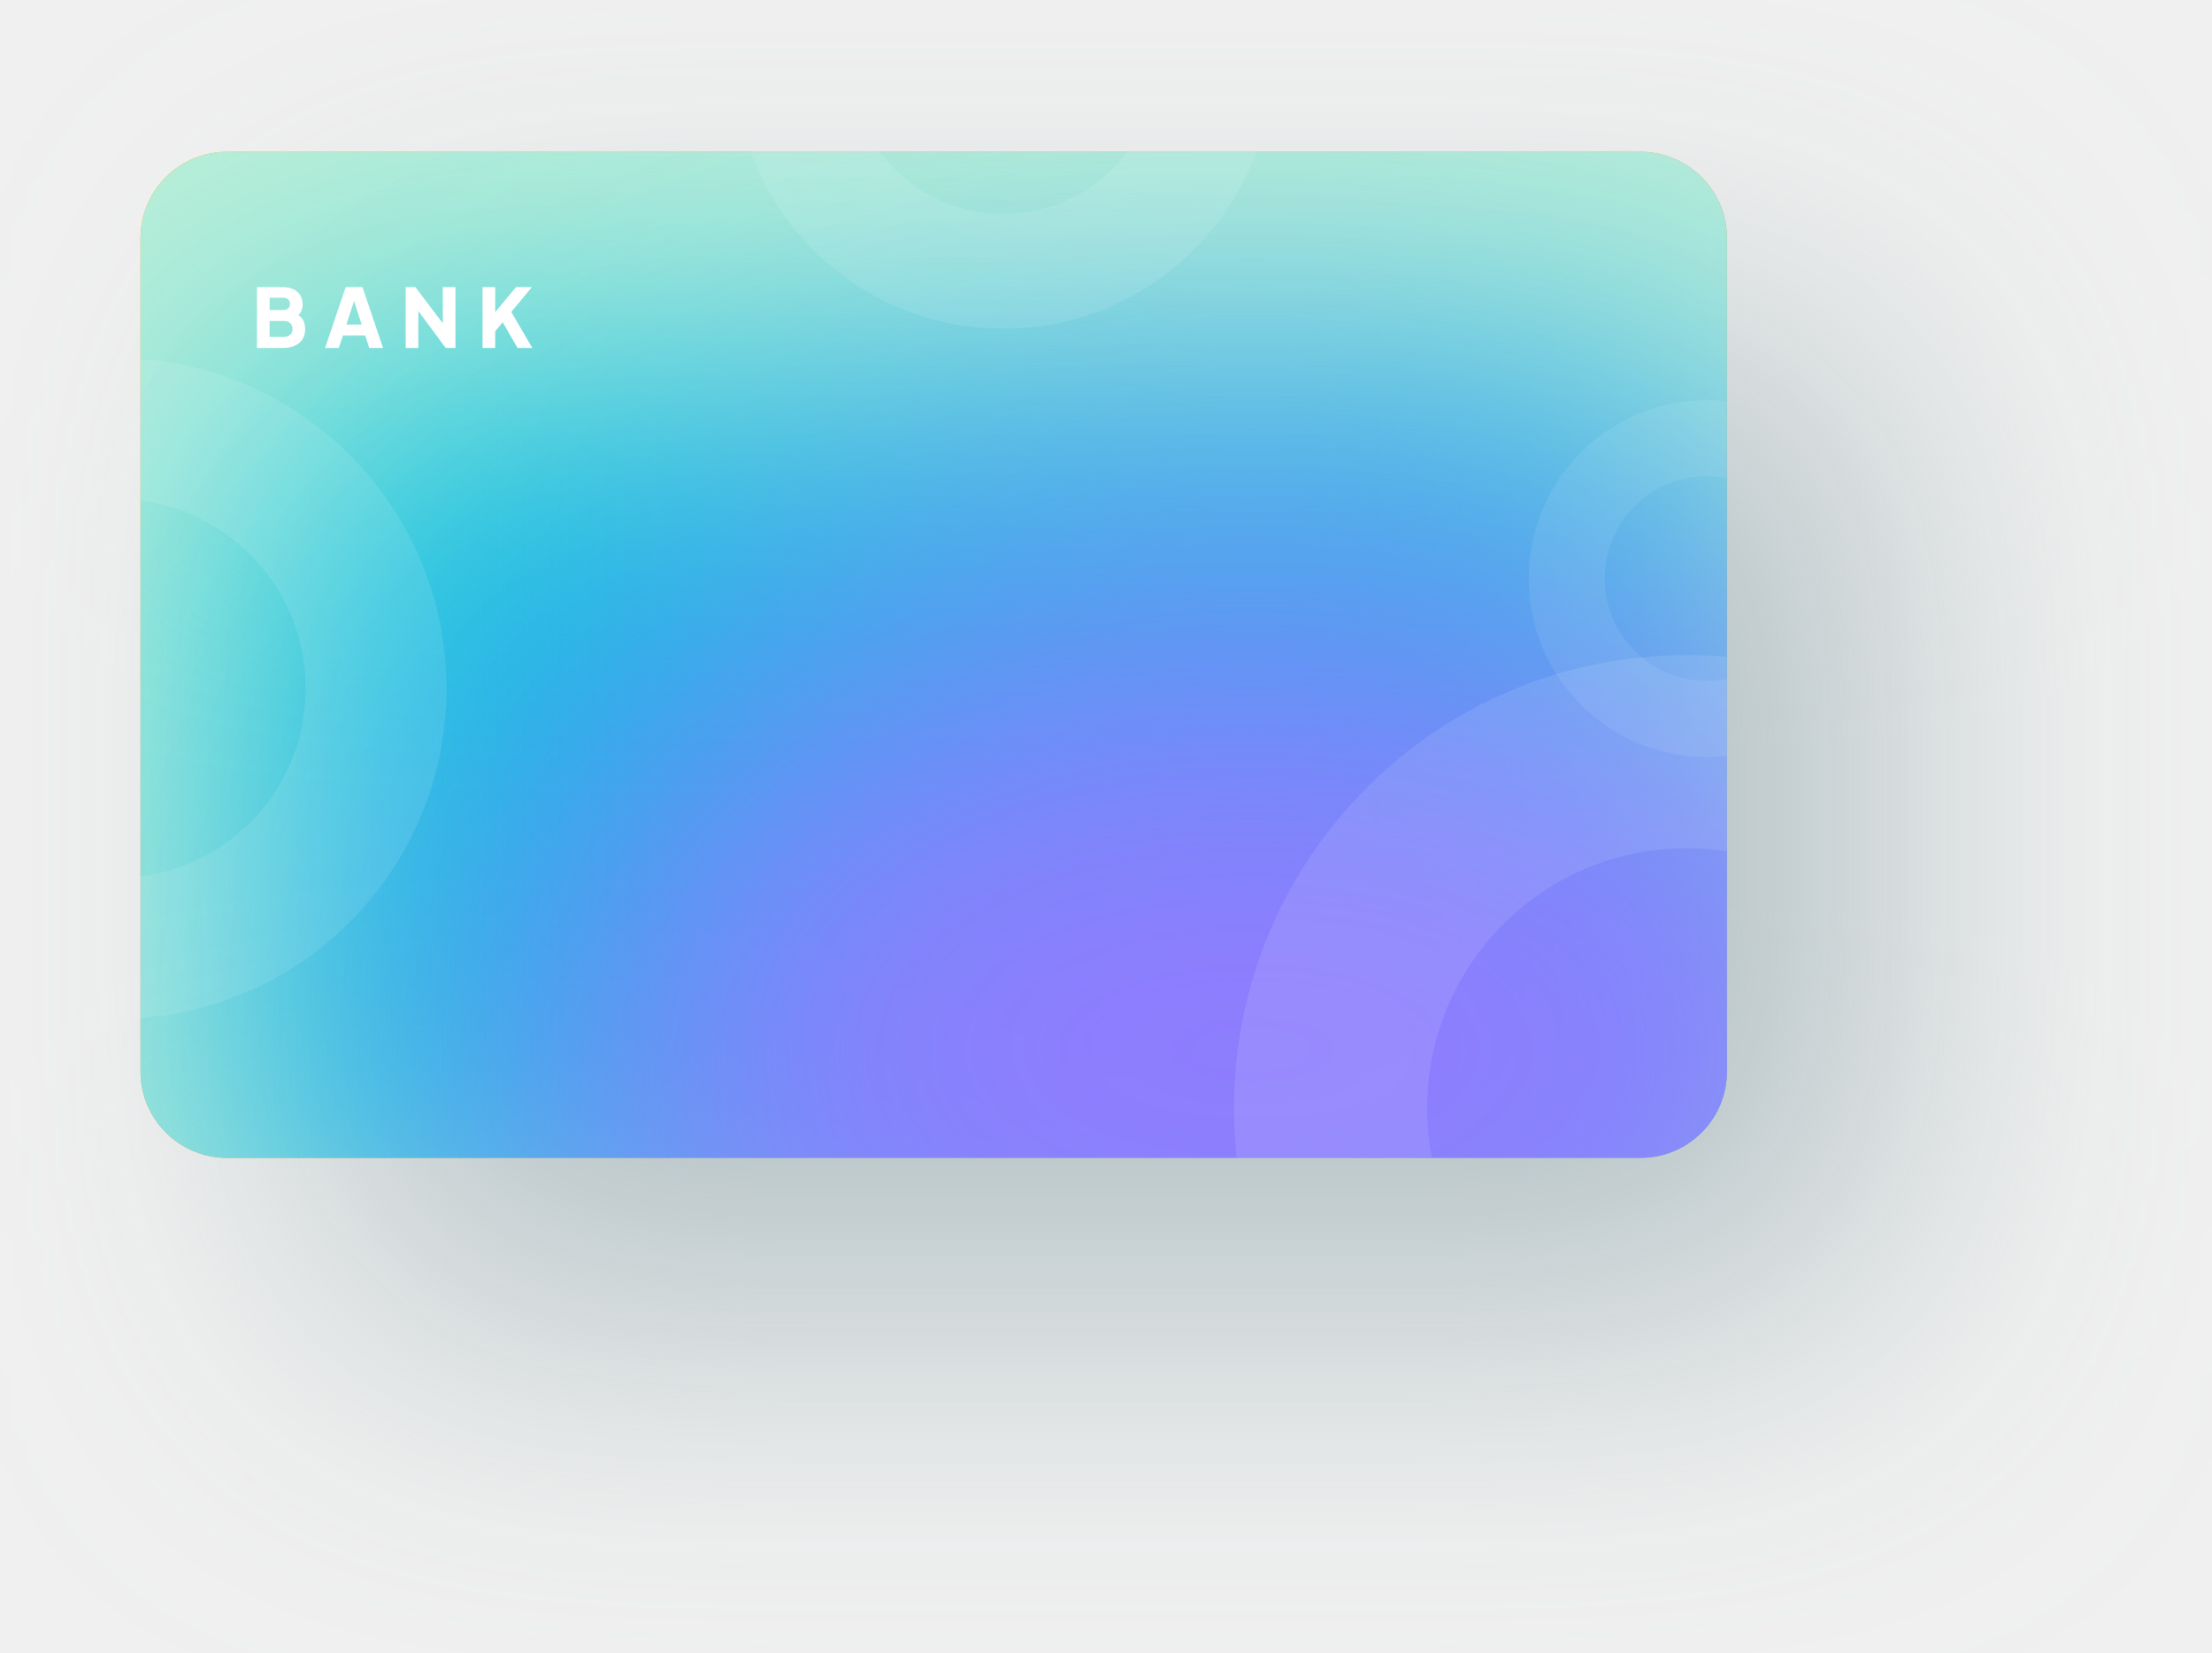
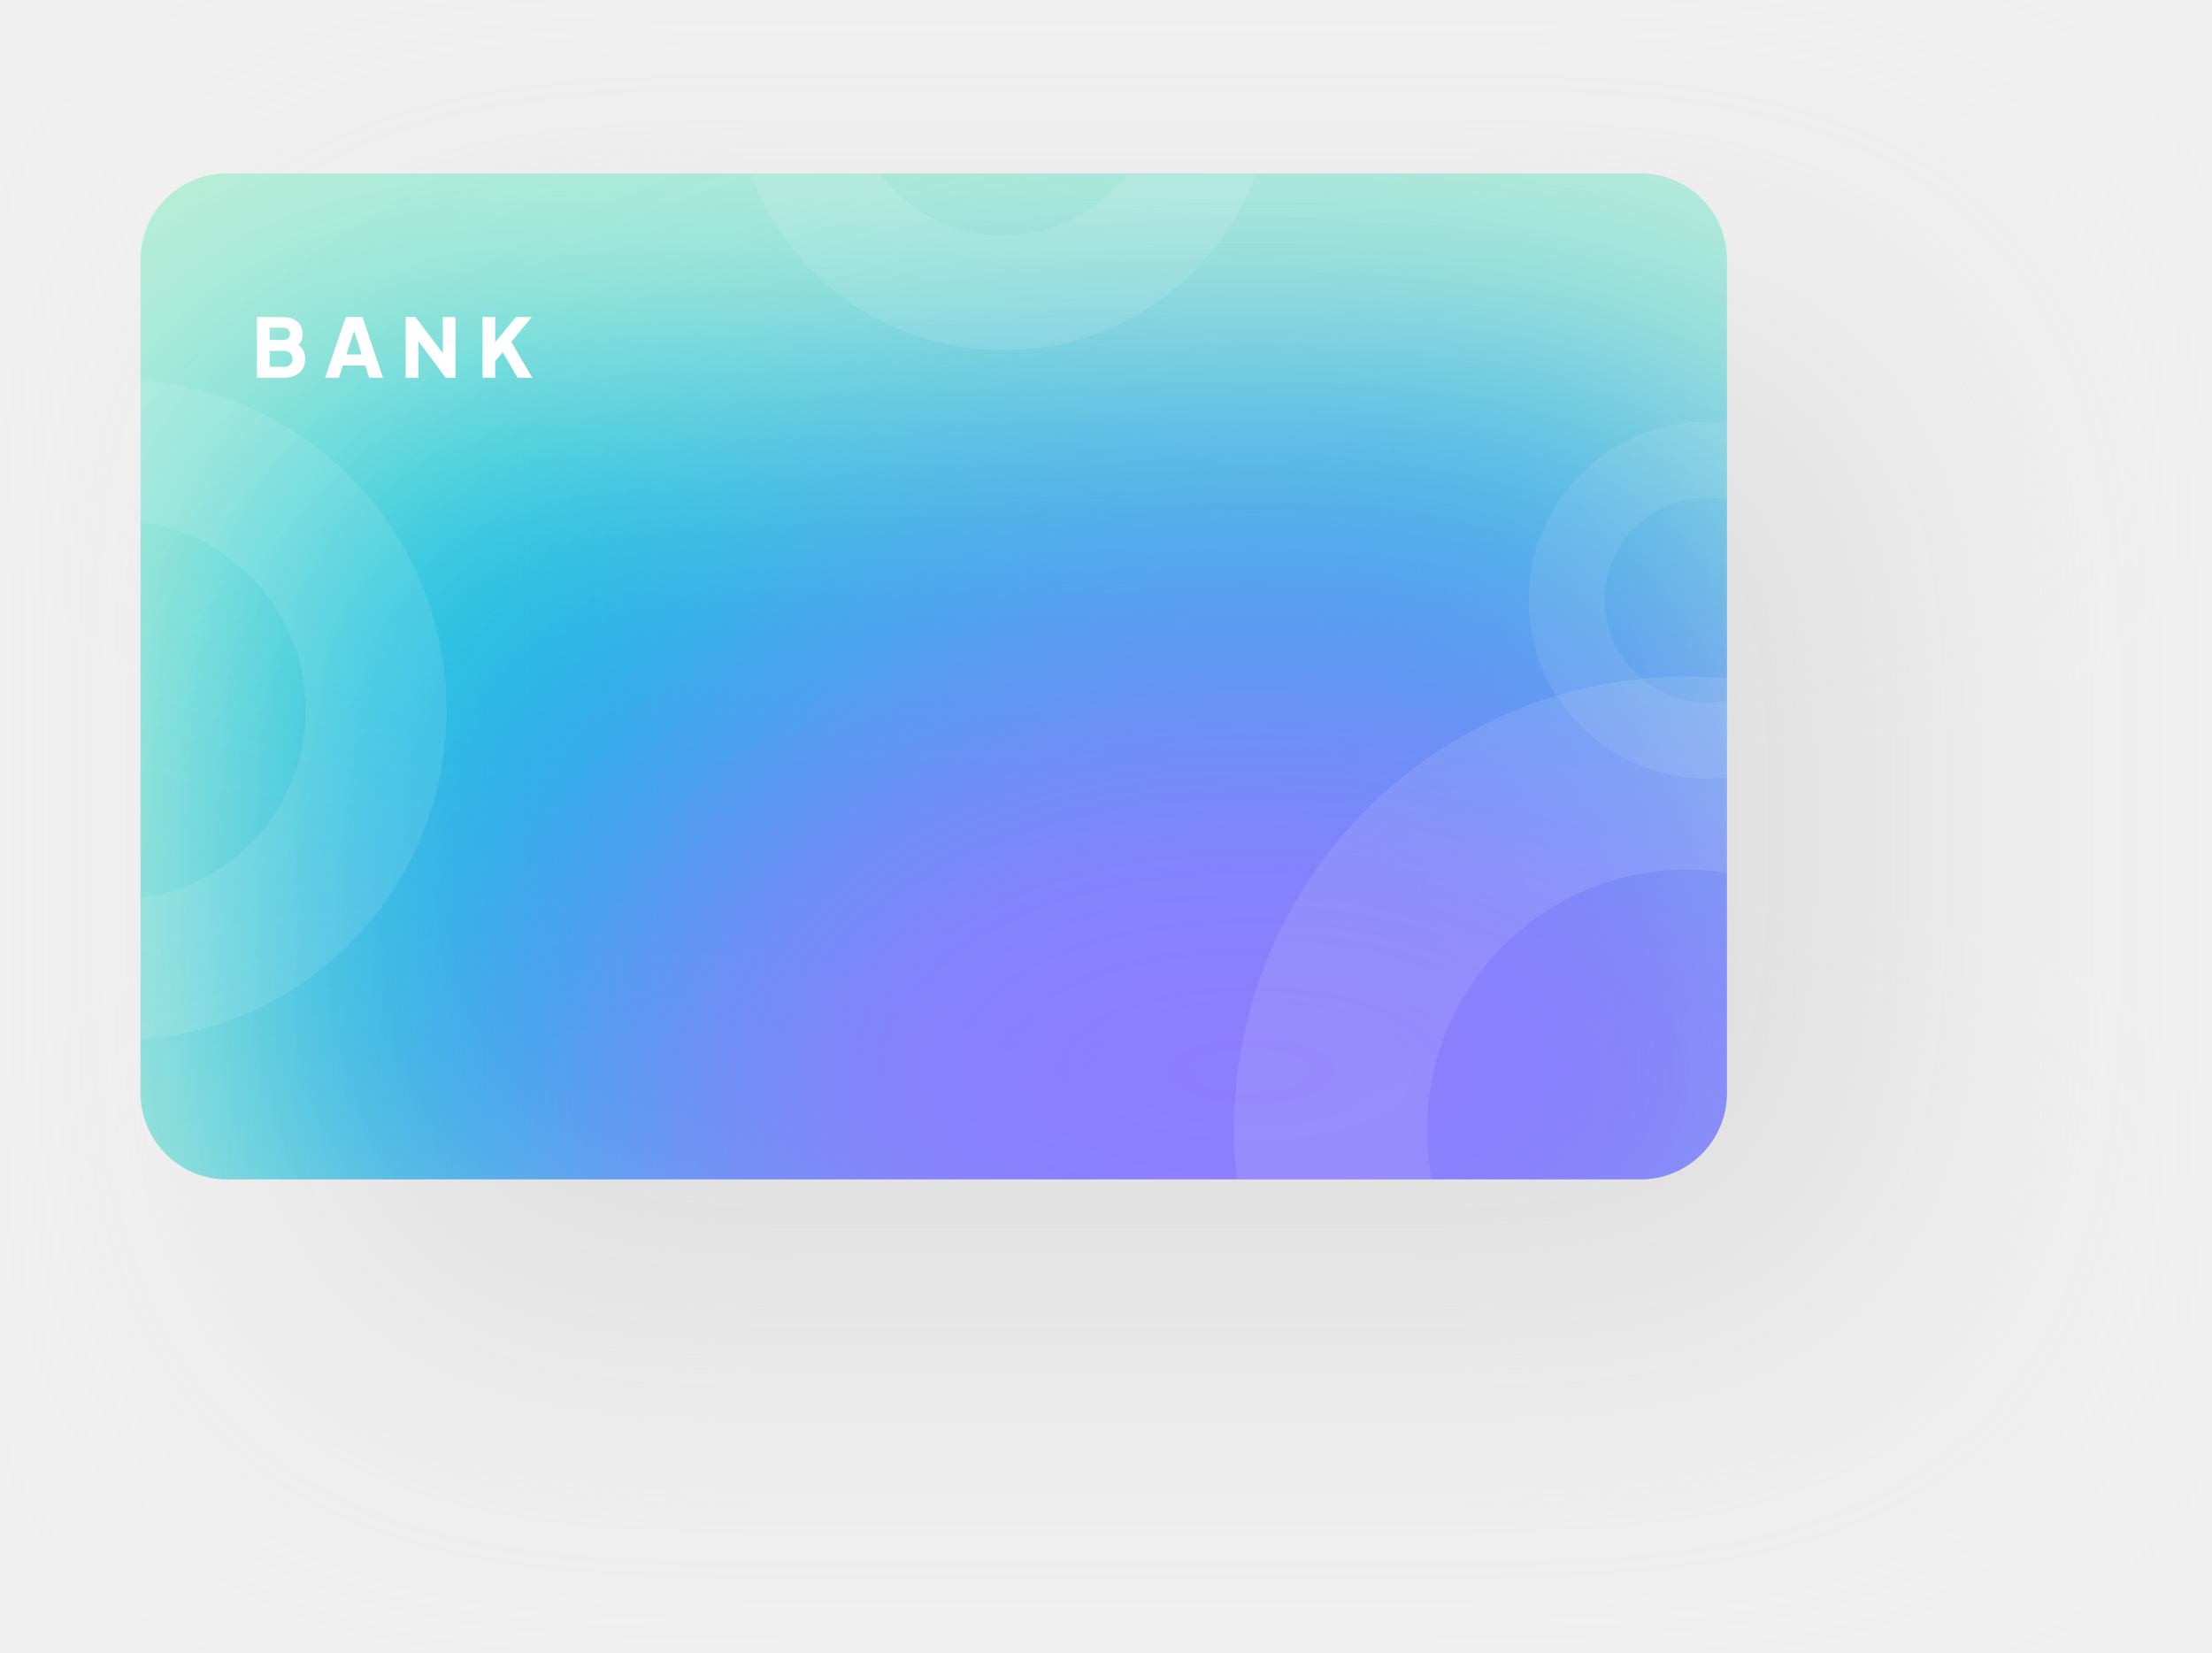
<svg xmlns="http://www.w3.org/2000/svg" width="1952" height="1458" viewBox="0 0 1952 1458" fill="none">
-   <g opacity="0.5" filter="url(#filter0_f_1_31843)">
-     <path d="M1652 373.742V1084.26C1652 1124.99 1619.02 1158 1578.33 1158H373.665C336.991 1158 306.575 1131.17 300.947 1096.04C300.325 1092.21 300 1088.27 300 1084.26V373.742C300 333.011 332.981 300 373.665 300H1578.33C1582.34 300 1586.27 300.316 1590.1 300.939C1625.18 306.581 1652 337.024 1652 373.742Z" fill="#77939A" />
+   <g opacity="0.5" filter="url(#filter0_f_204_4)">
+     <path d="M1652 373.742V1084.26C1652 1124.99 1619.02 1158 1578.33 1158H373.665C336.991 1158 306.575 1131.17 300.947 1096.04C300.325 1092.21 300 1088.27 300 1084.26V373.742C300 333.011 332.981 300 373.665 300H1578.33C1582.34 300 1586.27 300.316 1590.1 300.939C1625.18 306.581 1652 337.024 1652 373.742Z" fill="#CACACA" />
  </g>
-   <path d="M1524 210.291V945.359C1524 987.498 1489.85 1021.65 1447.72 1021.65H200.281C162.304 1021.65 130.808 993.89 124.981 957.549C124.337 953.584 124 949.511 124 945.359V210.291C124 168.151 158.151 134 200.281 134H1447.72C1451.87 134 1455.93 134.327 1459.9 134.971C1496.23 140.808 1524 172.304 1524 210.291Z" fill="url(#paint0_linear_1_31843)" />
-   <mask id="mask0_1_31843" style="mask-type:alpha" maskUnits="userSpaceOnUse" x="124" y="134" width="1400" height="888">
-     <path d="M1524 210.291V945.359C1524 987.498 1489.85 1021.65 1447.72 1021.65H200.281C162.304 1021.65 130.808 993.89 124.981 957.549C124.337 953.584 124 949.511 124 945.359V210.291C124 168.151 158.151 134 200.281 134H1447.72C1451.87 134 1455.93 134.327 1459.9 134.971C1496.23 140.808 1524 172.304 1524 210.291Z" fill="url(#paint1_linear_1_31843)" />
+   <mask id="mask0_204_4" style="mask-type:alpha" maskUnits="userSpaceOnUse" x="124" y="153" width="1400" height="888">
+     <path d="M1524 229.291V964.359C1524 1006.5 1489.85 1040.65 1447.72 1040.65H200.281C162.304 1040.65 130.808 1012.89 124.981 976.549C124.337 972.584 124 968.511 124 964.359V229.291C124 187.151 158.151 153 200.281 153H1447.72C1451.87 153 1455.93 153.327 1459.9 153.971C1496.23 159.808 1524 191.304 1524 229.291Z" fill="url(#paint0_linear_204_4)" />
  </mask>
-   <g mask="url(#mask0_1_31843)">
-     <path d="M1554 -101H87V1366H1554V-101Z" fill="white" />
-     <path d="M1554 -101H87V1366H1554V-101Z" fill="#1BC47D" fill-opacity="0.3" />
-     <g filter="url(#filter1_f_1_31843)">
-       <path d="M1531 339H221V1135H1531V339Z" fill="#00C5DF" />
+   <g mask="url(#mask0_204_4)">
+     <path d="M1554 -82H87V1385H1554V-82Z" fill="white" />
+     <path d="M1554 -82H87V1385H1554V-82Z" fill="#1BC47D" fill-opacity="0.3" />
+     <g filter="url(#filter1_f_204_4)">
+       <path d="M1531 358H221V1154H1531V358Z" fill="#00C5DF" />
    </g>
-     <g filter="url(#filter2_f_1_31843)">
-       <ellipse cx="1104.5" cy="926" rx="689.5" ry="458" fill="#907CFF" />
+     <g filter="url(#filter2_f_204_4)">
+       <ellipse cx="1104.5" cy="945" rx="689.5" ry="458" fill="#907CFF" />
    </g>
-     <path style="mix-blend-mode:screen" opacity="0.1" d="M1488.66 578C1267.93 578 1089 756.937 1089 977.665C1089 1198.39 1267.93 1377.33 1488.66 1377.33C1709.39 1377.33 1888.32 1198.39 1888.32 977.665C1888.32 756.937 1709.39 578 1488.66 578ZM1488.66 1206.96C1362.03 1206.96 1259.37 1104.3 1259.37 977.665C1259.37 851.03 1362.03 748.372 1488.66 748.372C1615.29 748.372 1717.95 851.03 1717.95 977.665C1717.95 1104.3 1615.29 1206.96 1488.66 1206.96Z" fill="white" />
-     <path style="mix-blend-mode:screen" opacity="0.1" d="M102.5 316C-58.49 316 -189 446.51 -189 607.5C-189 768.49 -58.49 899 102.5 899C263.49 899 394 768.49 394 607.5C394 446.51 263.49 316 102.5 316ZM102.5 774.737C10.137 774.737 -64.737 699.863 -64.737 607.5C-64.737 515.137 10.137 440.263 102.5 440.263C194.863 440.263 269.737 515.137 269.737 607.5C269.737 699.863 194.863 774.737 102.5 774.737Z" fill="white" />
-     <path style="mix-blend-mode:screen" opacity="0.1" d="M1506.5 353C1419.52 353 1349 423.515 1349 510.5C1349 597.485 1419.52 668 1506.5 668C1593.48 668 1664 597.485 1664 510.5C1664 423.515 1593.48 353 1506.5 353ZM1506.5 600.86C1456.6 600.86 1416.14 560.404 1416.14 510.5C1416.14 460.596 1456.6 420.14 1506.5 420.14C1556.4 420.14 1596.86 460.596 1596.86 510.5C1596.86 560.404 1556.4 600.86 1506.5 600.86Z" fill="white" fill-opacity="0.8" />
-     <path style="mix-blend-mode:screen" opacity="0.1" d="M885.5 -185C754.333 -185 648 -78.667 648 52.5C648 183.667 754.333 290 885.5 290C1016.67 290 1123 183.667 1123 52.5C1123 -78.667 1016.67 -185 885.5 -185ZM885.5 188.757C810.247 188.757 749.243 127.753 749.243 52.5C749.243 -22.753 810.247 -83.757 885.5 -83.757C960.753 -83.757 1021.76 -22.753 1021.76 52.5C1021.76 127.753 960.753 188.757 885.5 188.757Z" fill="white" />
+     <path style="mix-blend-mode:screen" opacity="0.1" d="M1488.66 597C1267.93 597 1089 775.937 1089 996.665C1089 1217.39 1267.93 1396.33 1488.66 1396.33C1709.39 1396.33 1888.32 1217.39 1888.32 996.665C1888.32 775.937 1709.39 597 1488.66 597ZM1488.66 1225.96C1362.03 1225.96 1259.37 1123.3 1259.37 996.665C1259.37 870.03 1362.03 767.372 1488.66 767.372C1615.29 767.372 1717.95 870.03 1717.95 996.665C1717.95 1123.3 1615.29 1225.96 1488.66 1225.96Z" fill="white" />
+     <path style="mix-blend-mode:screen" opacity="0.1" d="M102.5 335C-58.49 335 -189 465.51 -189 626.5C-189 787.49 -58.49 918 102.5 918C263.49 918 394 787.49 394 626.5C394 465.51 263.49 335 102.5 335ZM102.5 793.737C10.137 793.737 -64.737 718.863 -64.737 626.5C-64.737 534.137 10.137 459.263 102.5 459.263C194.863 459.263 269.737 534.137 269.737 626.5C269.737 718.863 194.863 793.737 102.5 793.737Z" fill="white" />
+     <path style="mix-blend-mode:screen" opacity="0.1" d="M1506.5 372C1419.52 372 1349 442.515 1349 529.5C1349 616.485 1419.52 687 1506.5 687C1593.48 687 1664 616.485 1664 529.5C1664 442.515 1593.48 372 1506.5 372ZM1506.5 619.86C1456.6 619.86 1416.14 579.404 1416.14 529.5C1416.14 479.596 1456.6 439.14 1506.5 439.14C1556.4 439.14 1596.86 479.596 1596.86 529.5C1596.86 579.404 1556.4 619.86 1506.5 619.86Z" fill="white" fill-opacity="0.8" />
+     <path style="mix-blend-mode:screen" opacity="0.1" d="M885.5 -166C754.333 -166 648 -59.667 648 71.5C648 202.667 754.333 309 885.5 309C1016.67 309 1123 202.667 1123 71.5C1123 -59.667 1016.67 -166 885.5 -166ZM885.5 207.757C810.247 207.757 749.243 146.753 749.243 71.5C749.243 -3.753 810.247 -64.757 885.5 -64.757C960.753 -64.757 1021.76 -3.753 1021.76 71.5C1021.76 146.753 960.753 207.757 885.5 207.757Z" fill="white" />
  </g>
-   <path d="M226.752 307V253.36H249.432C253.128 253.36 256.296 253.984 258.936 255.232C261.576 256.48 263.592 258.28 264.984 260.632C266.376 262.936 267.072 265.744 267.072 269.056C267.072 271.408 266.424 273.664 265.128 275.824C263.832 277.936 261.696 279.712 258.72 281.152V275.68C261.552 276.784 263.736 278.104 265.272 279.64C266.808 281.176 267.864 282.856 268.44 284.68C269.016 286.456 269.304 288.328 269.304 290.296C269.304 295.576 267.552 299.68 264.048 302.608C260.544 305.536 255.672 307 249.432 307H226.752ZM237.912 297.28H250.728C252.984 297.28 254.784 296.632 256.128 295.336C257.472 294.04 258.144 292.36 258.144 290.296C258.144 288.184 257.472 286.48 256.128 285.184C254.784 283.888 252.984 283.24 250.728 283.24H237.912V297.28ZM237.912 273.52H250.224C251.952 273.52 253.32 273.04 254.328 272.08C255.384 271.072 255.912 269.752 255.912 268.12C255.912 266.488 255.384 265.192 254.328 264.232C253.32 263.224 251.952 262.72 250.224 262.72H237.912V273.52Z" fill="white" />
-   <path d="M286.903 307L305.047 253.36H319.879L338.023 307H325.855L322.255 296.056H302.599L298.999 307H286.903ZM305.695 286.336H319.159L310.951 260.992H313.975L305.695 286.336Z" fill="white" />
-   <path d="M357.997 307V253.36H366.565L395.365 291.304L390.757 292.384V253.36H401.917V307H393.277L364.981 268.768L369.157 267.688V307H357.997Z" fill="white" />
-   <path d="M425.835 307V253.36H436.995V280.216L433.899 279.136L455.355 253.36H469.323L448.083 278.992L448.731 271.072L469.755 307H456.723L443.619 284.32L436.995 292.312V307H425.835Z" fill="white" />
+   <path d="M226.752 333.392V279.752H249.432C253.128 279.752 256.296 280.376 258.936 281.624C261.576 282.872 263.592 284.672 264.984 287.024C266.376 289.328 267.072 292.136 267.072 295.448C267.072 297.8 266.424 300.056 265.128 302.216C263.832 304.328 261.696 306.104 258.72 307.544V302.072C261.552 303.176 263.736 304.496 265.272 306.032C266.808 307.568 267.864 309.248 268.44 311.072C269.016 312.848 269.304 314.72 269.304 316.688C269.304 321.968 267.552 326.072 264.048 329C260.544 331.928 255.672 333.392 249.432 333.392H226.752ZM237.912 323.672H250.728C252.984 323.672 254.784 323.024 256.128 321.728C257.472 320.432 258.144 318.752 258.144 316.688C258.144 314.576 257.472 312.872 256.128 311.576C254.784 310.28 252.984 309.632 250.728 309.632H237.912V323.672ZM237.912 299.912H250.224C251.952 299.912 253.32 299.432 254.328 298.472C255.384 297.464 255.912 296.144 255.912 294.512C255.912 292.88 255.384 291.584 254.328 290.624C253.32 289.616 251.952 289.112 250.224 289.112H237.912V299.912Z" fill="white" />
+   <path d="M286.903 333.392L305.047 279.752H319.879L338.023 333.392H325.855L322.255 322.448H302.599L298.999 333.392H286.903ZM305.695 312.728H319.159L310.951 287.384H313.975L305.695 312.728Z" fill="white" />
+   <path d="M357.997 333.392V279.752H366.565L395.365 317.696L390.757 318.776V279.752H401.917V333.392H393.277L364.981 295.16L369.157 294.08V333.392H357.997Z" fill="white" />
+   <path d="M425.835 333.392V279.752H436.995V306.608L433.899 305.528L455.355 279.752H469.323L448.083 305.384L448.731 297.464L469.755 333.392H456.723L443.619 310.712L436.995 318.704V333.392H425.835Z" fill="white" />
  <defs>
-     <filter id="filter0_f_1_31843" x="0" y="0" width="1952" height="1458" filterUnits="userSpaceOnUse" color-interpolation-filters="sRGB">
+     <filter id="filter0_f_204_4" x="0" y="0" width="1952" height="1458" filterUnits="userSpaceOnUse" color-interpolation-filters="sRGB">
      <feFlood flood-opacity="0" result="BackgroundImageFix" />
      <feBlend mode="normal" in="SourceGraphic" in2="BackgroundImageFix" result="shape" />
-       <feGaussianBlur stdDeviation="150" result="effect1_foregroundBlur_1_31843" />
+       <feGaussianBlur stdDeviation="150" result="effect1_foregroundBlur_204_4" />
    </filter>
-     <filter id="filter1_f_1_31843" x="-79" y="39" width="1910" height="1396" filterUnits="userSpaceOnUse" color-interpolation-filters="sRGB">
+     <filter id="filter1_f_204_4" x="-79" y="58" width="1910" height="1396" filterUnits="userSpaceOnUse" color-interpolation-filters="sRGB">
      <feFlood flood-opacity="0" result="BackgroundImageFix" />
      <feBlend mode="normal" in="SourceGraphic" in2="BackgroundImageFix" result="shape" />
-       <feGaussianBlur stdDeviation="150" result="effect1_foregroundBlur_1_31843" />
+       <feGaussianBlur stdDeviation="150" result="effect1_foregroundBlur_204_4" />
    </filter>
-     <filter id="filter2_f_1_31843" x="-45" y="8" width="2299" height="1836" filterUnits="userSpaceOnUse" color-interpolation-filters="sRGB">
+     <filter id="filter2_f_204_4" x="-45" y="27" width="2299" height="1836" filterUnits="userSpaceOnUse" color-interpolation-filters="sRGB">
      <feFlood flood-opacity="0" result="BackgroundImageFix" />
      <feBlend mode="normal" in="SourceGraphic" in2="BackgroundImageFix" result="shape" />
-       <feGaussianBlur stdDeviation="230" result="effect1_foregroundBlur_1_31843" />
+       <feGaussianBlur stdDeviation="230" result="effect1_foregroundBlur_204_4" />
    </filter>
-     <linearGradient id="paint0_linear_1_31843" x1="885" y1="83.5" x2="1731.5" y2="1542" gradientUnits="userSpaceOnUse">
-       <stop stop-color="#E3A504" />
-       <stop offset="0.901" stop-color="#49AEE7" />
-     </linearGradient>
-     <linearGradient id="paint1_linear_1_31843" x1="299" y1="46.5" x2="1543.5" y2="1038" gradientUnits="userSpaceOnUse">
+     <linearGradient id="paint0_linear_204_4" x1="299" y1="65.5" x2="1543.5" y2="1057" gradientUnits="userSpaceOnUse">
      <stop stop-color="#2D80C4" />
      <stop offset="1" stop-color="#C42DBE" />
    </linearGradient>
  </defs>
</svg>
